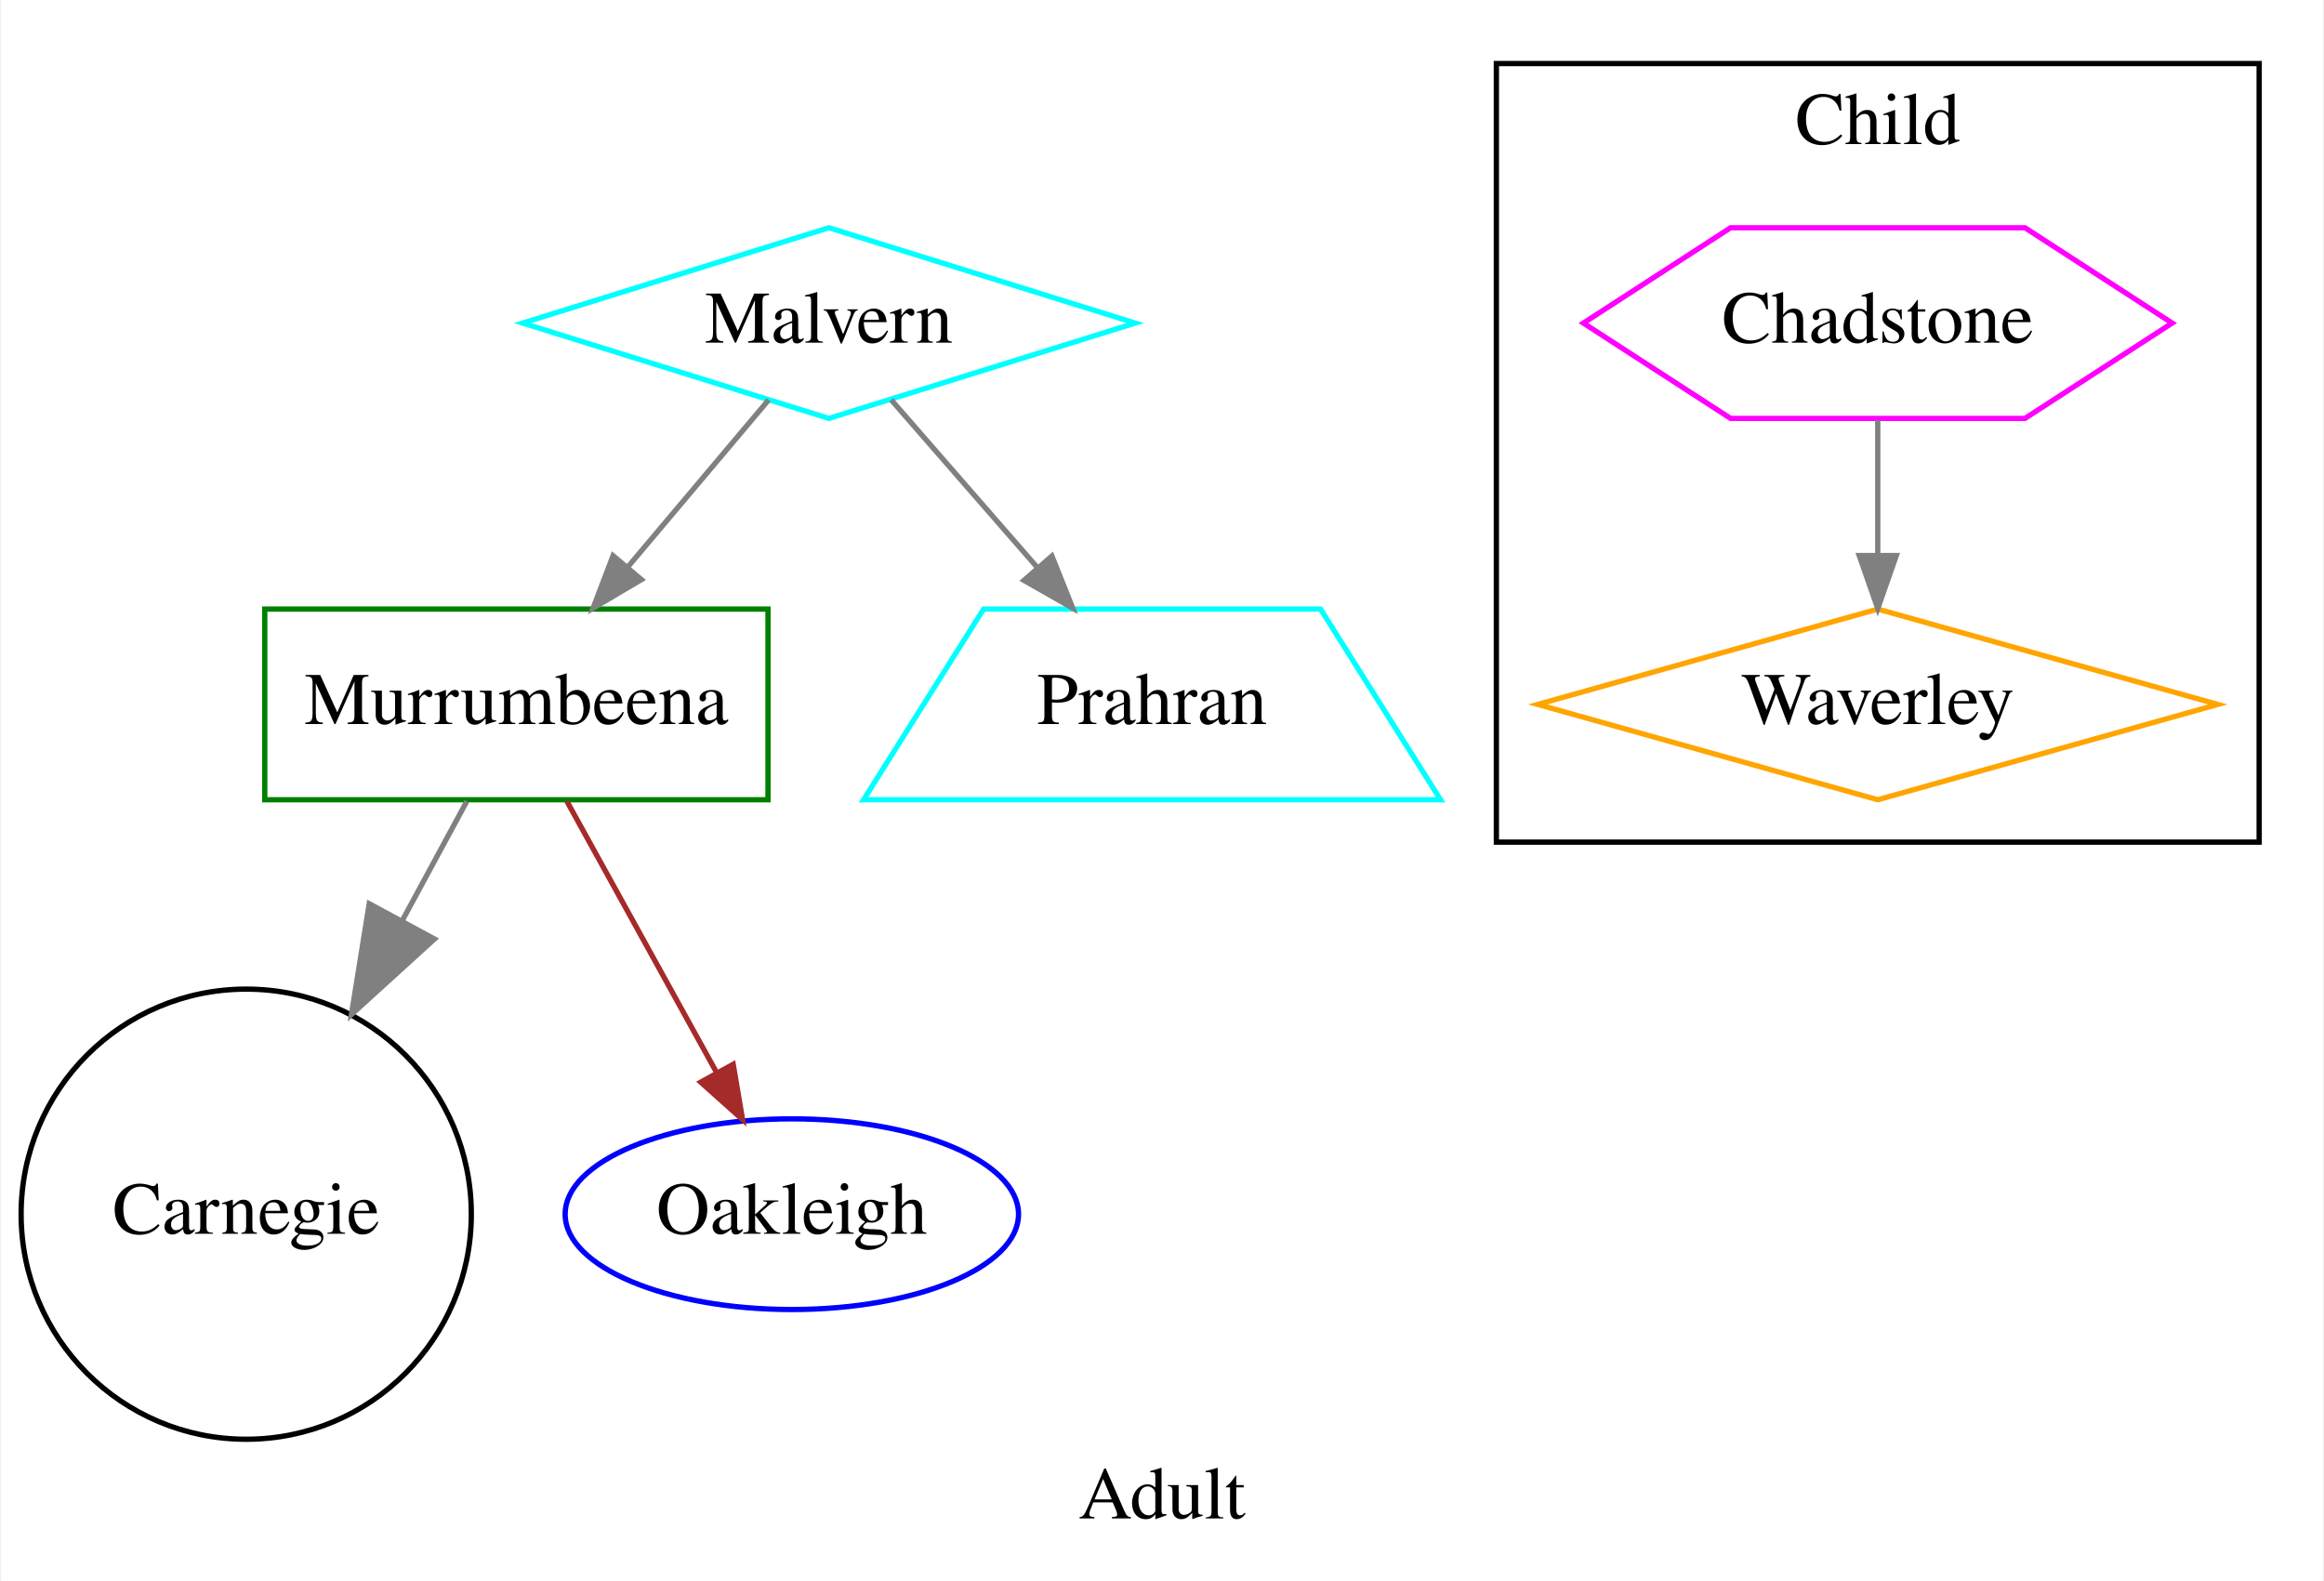
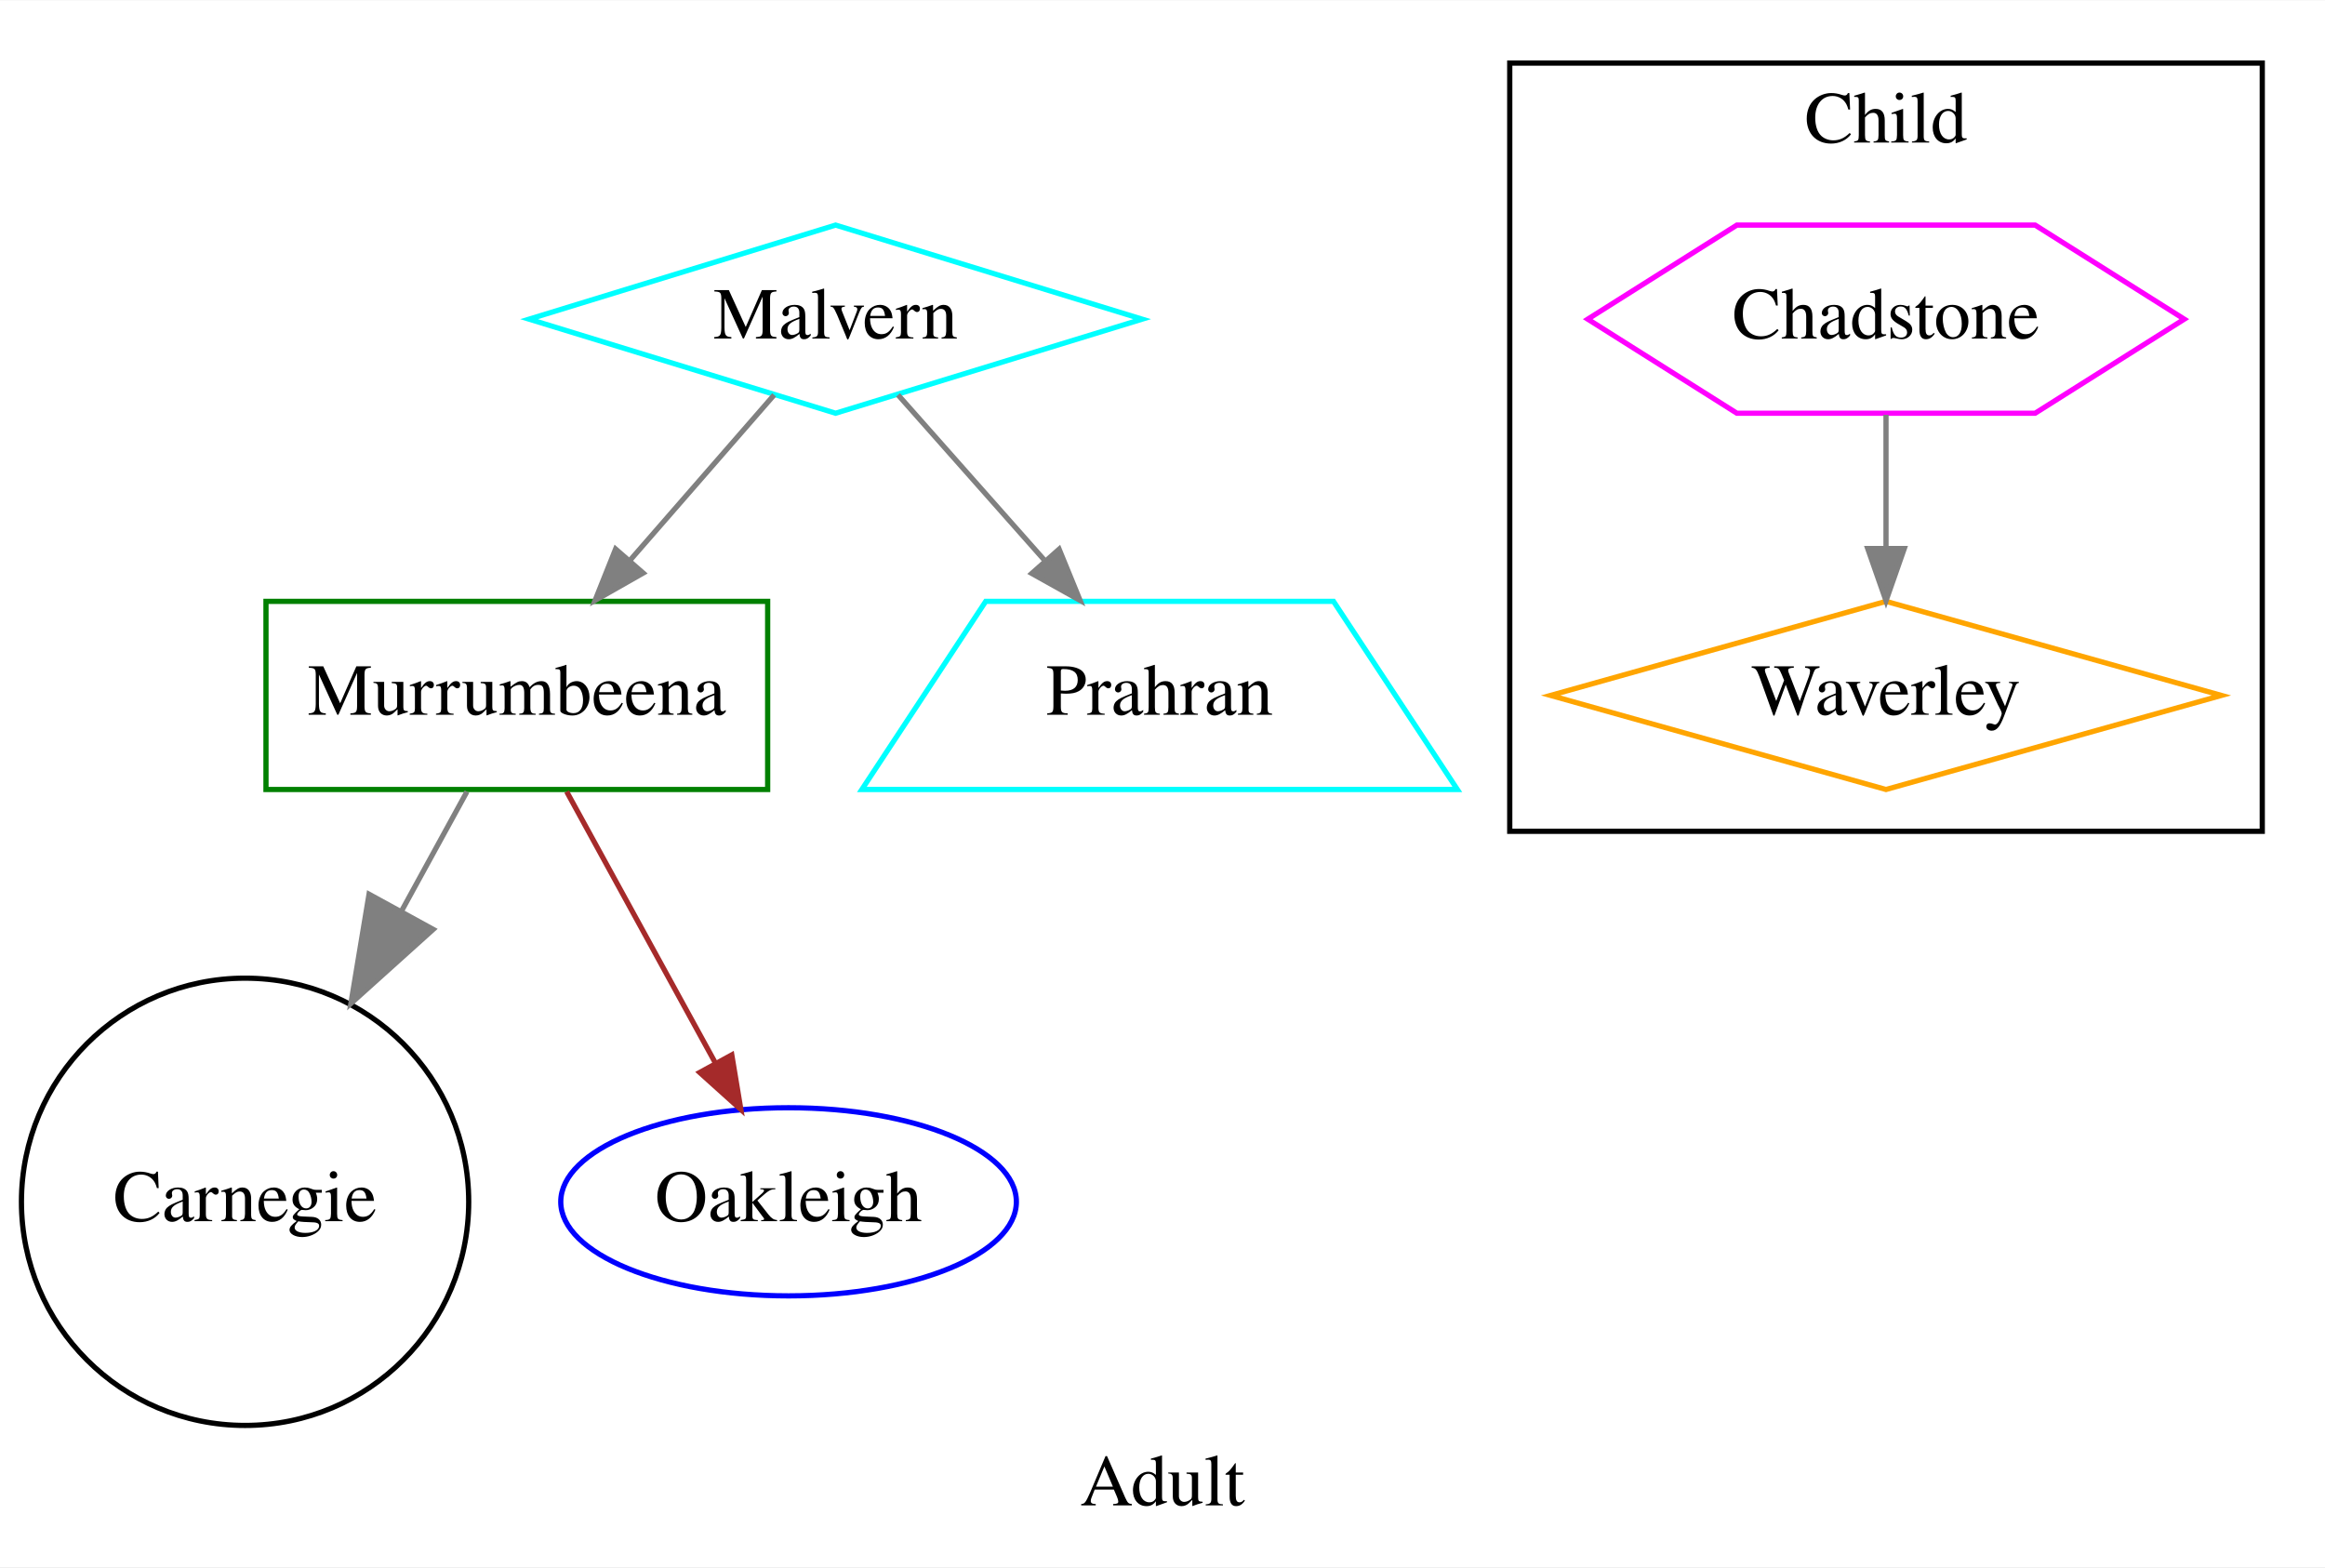
- <svg xmlns="http://www.w3.org/2000/svg" width="438pt" height="298pt" viewBox="0.00 0.00 438.25 298.49">
-   <g id="graph0" class="graph" transform="scale(1 1) rotate(0) translate(4 294.493)">
-     <polygon fill="white" stroke="none" points="-4,4 -4,-294.493 434.246,-294.493 434.246,4 -4,4" />
-     <text text-anchor="middle" x="215.123" y="-7.8" font-family="Times,serif" font-size="14.00">Adult</text>
+ <svg xmlns="http://www.w3.org/2000/svg" width="445pt" height="300pt" viewBox="0.00 0.00 444.90 299.79">
+   <g id="graph0" class="graph" transform="scale(1 1) rotate(0) translate(4 295.792)">
+     <polygon fill="white" stroke="none" points="-4,4 -4,-295.792 440.896,-295.792 440.896,4 -4,4" />
+     <text text-anchor="middle" x="218.448" y="-7.8" font-family="Times,serif" font-size="14.00">Adult</text>
    <g id="clust1" class="cluster">
-       <polygon fill="none" stroke="black" points="278.246,-135.493 278.246,-282.493 422.246,-282.493 422.246,-135.493 278.246,-135.493" />
-       <text text-anchor="middle" x="350.246" y="-267.293" font-family="Times,serif" font-size="14.00">Child</text>
+       <polygon fill="none" stroke="black" points="284.896,-136.792 284.896,-283.792 428.896,-283.792 428.896,-136.792 284.896,-136.792" />
+       <text text-anchor="middle" x="356.896" y="-268.592" font-family="Times,serif" font-size="14.00">Child</text>
    </g>
    <g id="node1" class="node">
-       <ellipse fill="none" stroke="black" cx="42.246" cy="-65.246" rx="42.494" ry="42.494" />
-       <text text-anchor="middle" x="42.246" y="-61.546" font-family="Times,serif" font-size="14.00">Carnegie</text>
+       <ellipse fill="none" stroke="black" cx="42.896" cy="-65.896" rx="42.793" ry="42.793" />
+       <text text-anchor="middle" x="42.896" y="-62.196" font-family="Times,serif" font-size="14.00">Carnegie</text>
    </g>
    <g id="node2" class="node">
-       <polygon fill="none" stroke="green" points="140.746,-179.493 45.746,-179.493 45.746,-143.493 140.746,-143.493 140.746,-179.493" />
-       <text text-anchor="middle" x="93.246" y="-157.793" font-family="Times,serif" font-size="14.00">Murrumbeena</text>
+       <polygon fill="none" stroke="green" points="142.896,-180.792 46.896,-180.792 46.896,-144.792 142.896,-144.792 142.896,-180.792" />
+       <text text-anchor="middle" x="94.896" y="-159.092" font-family="Times,serif" font-size="14.00">Murrumbeena</text>
    </g>
    <g id="edge1" class="edge">
-       <path fill="none" stroke="grey" d="M83.892,-143.206C80.368,-136.693 76.144,-128.888 71.758,-120.783" />
-       <polygon fill="grey" stroke="grey" points="77.781,-117.204 62.106,-102.946 65.468,-123.867 77.781,-117.204" />
+       <path fill="none" stroke="grey" d="M85.359,-144.387C81.716,-137.74 77.342,-129.758 72.805,-121.478" />
+       <polygon fill="grey" stroke="grey" points="78.895,-118.024 63.145,-103.849 66.617,-124.752 78.895,-118.024" />
    </g>
    <g id="node3" class="node">
-       <ellipse fill="none" stroke="blue" cx="145.246" cy="-65.246" rx="42.793" ry="18" />
-       <text text-anchor="middle" x="145.246" y="-61.546" font-family="Times,serif" font-size="14.00">Oakleigh</text>
+       <ellipse fill="none" stroke="blue" cx="146.896" cy="-65.896" rx="43.592" ry="18" />
+       <text text-anchor="middle" x="146.896" y="-62.196" font-family="Times,serif" font-size="14.00">Oakleigh</text>
    </g>
    <g id="edge2" class="edge">
-       <path fill="none" stroke="brown" d="M102.784,-143.206C110.676,-128.902 122.006,-108.367 130.978,-92.107" />
-       <polygon fill="brown" stroke="brown" points="134.178,-93.552 135.944,-83.106 128.049,-90.171 134.178,-93.552" />
+       <path fill="none" stroke="brown" d="M104.434,-144.387C112.375,-129.895 123.797,-109.051 132.795,-92.63" />
+       <polygon fill="brown" stroke="brown" points="136.032,-94.007 137.768,-83.555 129.893,-90.643 136.032,-94.007" />
    </g>
    <g id="node4" class="node">
-       <polygon fill="none" stroke="magenta" points="405.819,-233.493 378.032,-251.493 322.46,-251.493 294.674,-233.493 322.46,-215.493 378.032,-215.493 405.819,-233.493" />
-       <text text-anchor="middle" x="350.246" y="-229.793" font-family="Times,serif" font-size="14.00">Chadstone</text>
+       <polygon fill="none" stroke="magenta" points="413.971,-234.792 385.433,-252.792 328.359,-252.792 299.822,-234.792 328.359,-216.792 385.433,-216.792 413.971,-234.792" />
+       <text text-anchor="middle" x="356.896" y="-231.092" font-family="Times,serif" font-size="14.00">Chadstone</text>
    </g>
    <g id="node5" class="node">
-       <polygon fill="none" stroke="orange" points="350.246,-179.493 286.064,-161.493 350.246,-143.493 414.429,-161.493 350.246,-179.493" />
-       <text text-anchor="middle" x="350.246" y="-157.793" font-family="Times,serif" font-size="14.00">Waverley</text>
+       <polygon fill="none" stroke="orange" points="356.896,-180.792 292.714,-162.792 356.896,-144.792 421.079,-162.792 356.896,-180.792" />
+       <text text-anchor="middle" x="356.896" y="-159.092" font-family="Times,serif" font-size="14.00">Waverley</text>
    </g>
    <g id="edge3" class="edge">
-       <path fill="none" stroke="grey" d="M350.246,-215.189C350.246,-207.475 350.246,-198.205 350.246,-189.605" />
-       <polygon fill="grey" stroke="grey" points="353.746,-189.597 350.246,-179.597 346.746,-189.597 353.746,-189.597" />
+       <path fill="none" stroke="grey" d="M356.896,-216.489C356.896,-208.775 356.896,-199.505 356.896,-190.905" />
+       <polygon fill="grey" stroke="grey" points="360.396,-190.897 356.896,-180.897 353.396,-190.897 360.396,-190.897" />
    </g>
    <g id="node6" class="node">
-       <polygon fill="none" stroke="cyan" points="152.246,-251.493 94.432,-233.493 152.246,-215.493 210.06,-233.493 152.246,-251.493" />
-       <text text-anchor="middle" x="152.246" y="-229.793" font-family="Times,serif" font-size="14.00">Malvern</text>
+       <polygon fill="none" stroke="cyan" points="155.896,-252.792 97.244,-234.792 155.896,-216.792 214.549,-234.792 155.896,-252.792" />
+       <text text-anchor="middle" x="155.896" y="-231.092" font-family="Times,serif" font-size="14.00">Malvern</text>
    </g>
    <g id="edge5" class="edge">
-       <path fill="none" stroke="grey" d="M140.87,-218.996C133.346,-210.068 123.252,-198.092 114.294,-187.464" />
-       <polygon fill="grey" stroke="grey" points="116.847,-185.063 107.726,-179.672 111.495,-189.574 116.847,-185.063" />
+       <path fill="none" stroke="grey" d="M144.135,-220.296C136.355,-211.368 125.919,-199.392 116.657,-188.764" />
+       <polygon fill="grey" stroke="grey" points="119.076,-186.212 109.867,-180.972 113.798,-190.811 119.076,-186.212" />
    </g>
    <g id="node7" class="node">
-       <polygon fill="none" stroke="cyan" points="245.053,-179.493 181.44,-179.493 158.785,-143.493 267.708,-143.493 245.053,-179.493" />
-       <text text-anchor="middle" x="213.246" y="-157.793" font-family="Times,serif" font-size="14.00">Prahran</text>
+       <polygon fill="none" stroke="cyan" points="251.171,-180.792 184.622,-180.792 160.921,-144.792 274.872,-144.792 251.171,-180.792" />
+       <text text-anchor="middle" x="217.896" y="-159.092" font-family="Times,serif" font-size="14.00">Prahran</text>
    </g>
    <g id="edge4" class="edge">
-       <path fill="none" stroke="grey" d="M164.008,-218.996C171.788,-210.068 182.223,-198.092 191.485,-187.464" />
-       <polygon fill="grey" stroke="grey" points="194.344,-189.511 198.275,-179.672 189.067,-184.912 194.344,-189.511" />
+       <path fill="none" stroke="grey" d="M167.85,-220.296C175.758,-211.368 186.365,-199.392 195.778,-188.764" />
+       <polygon fill="grey" stroke="grey" points="198.669,-190.779 202.68,-180.972 193.429,-186.138 198.669,-190.779" />
    </g>
  </g>
</svg>
